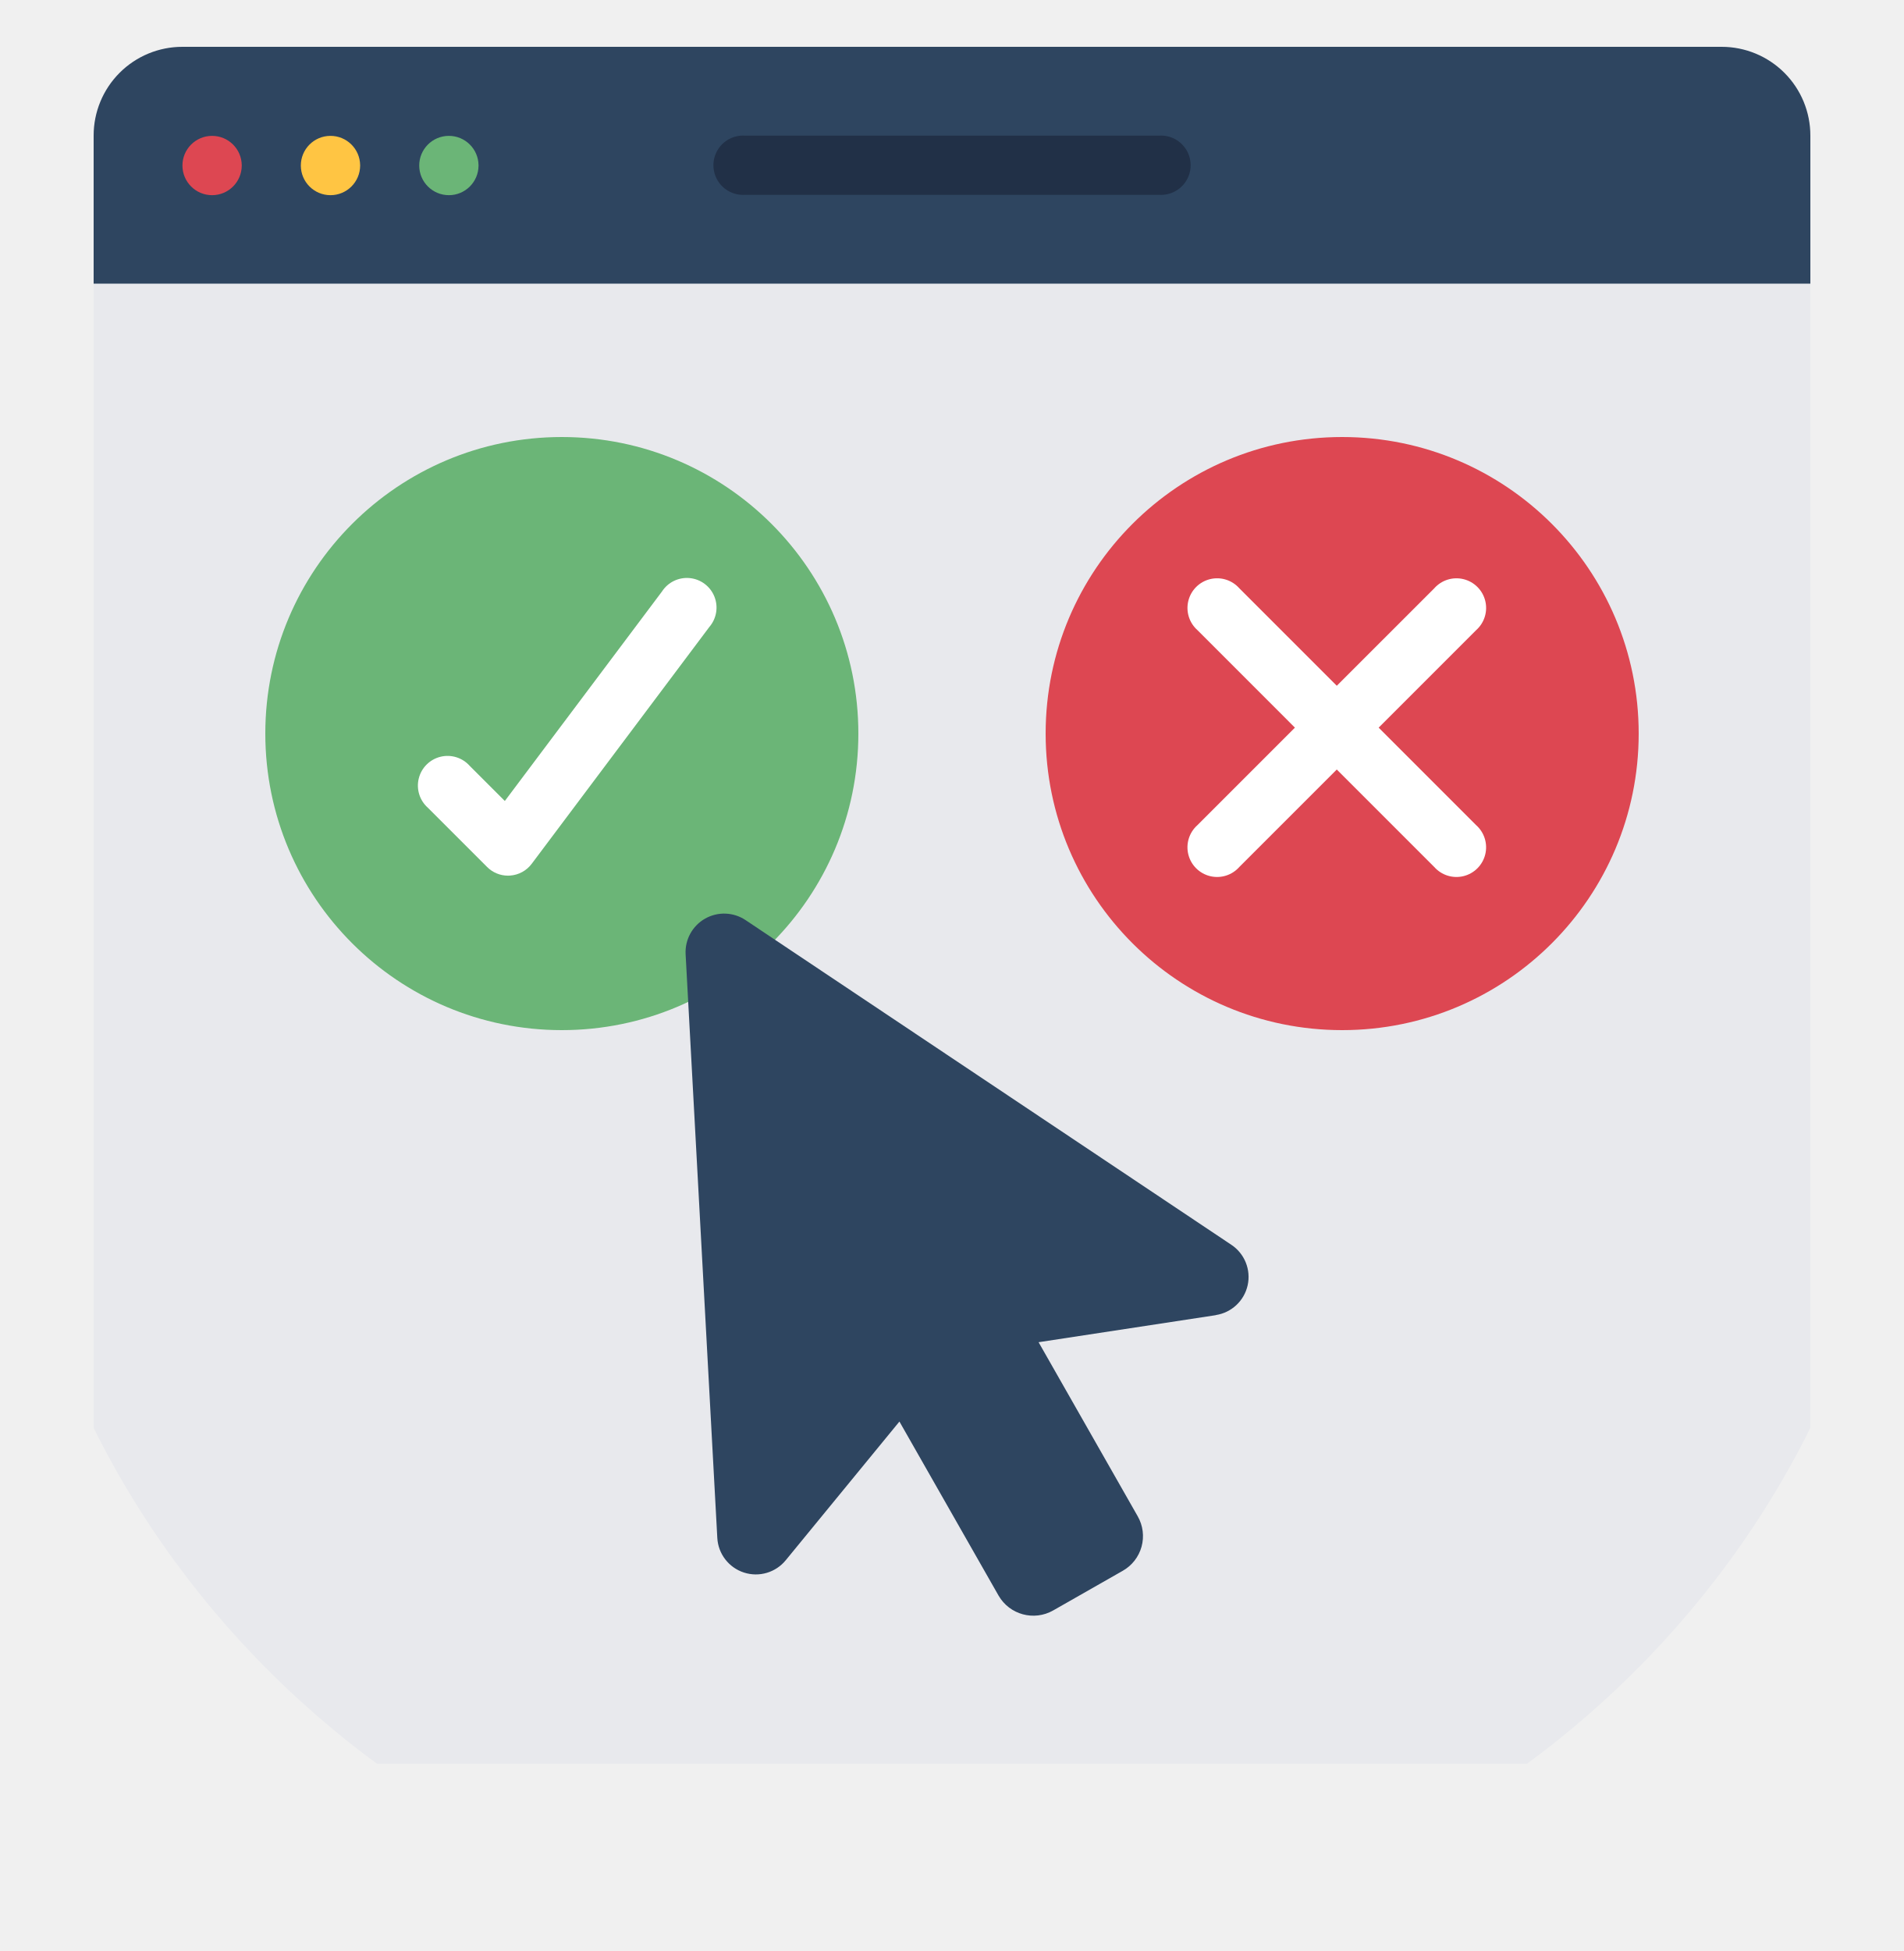
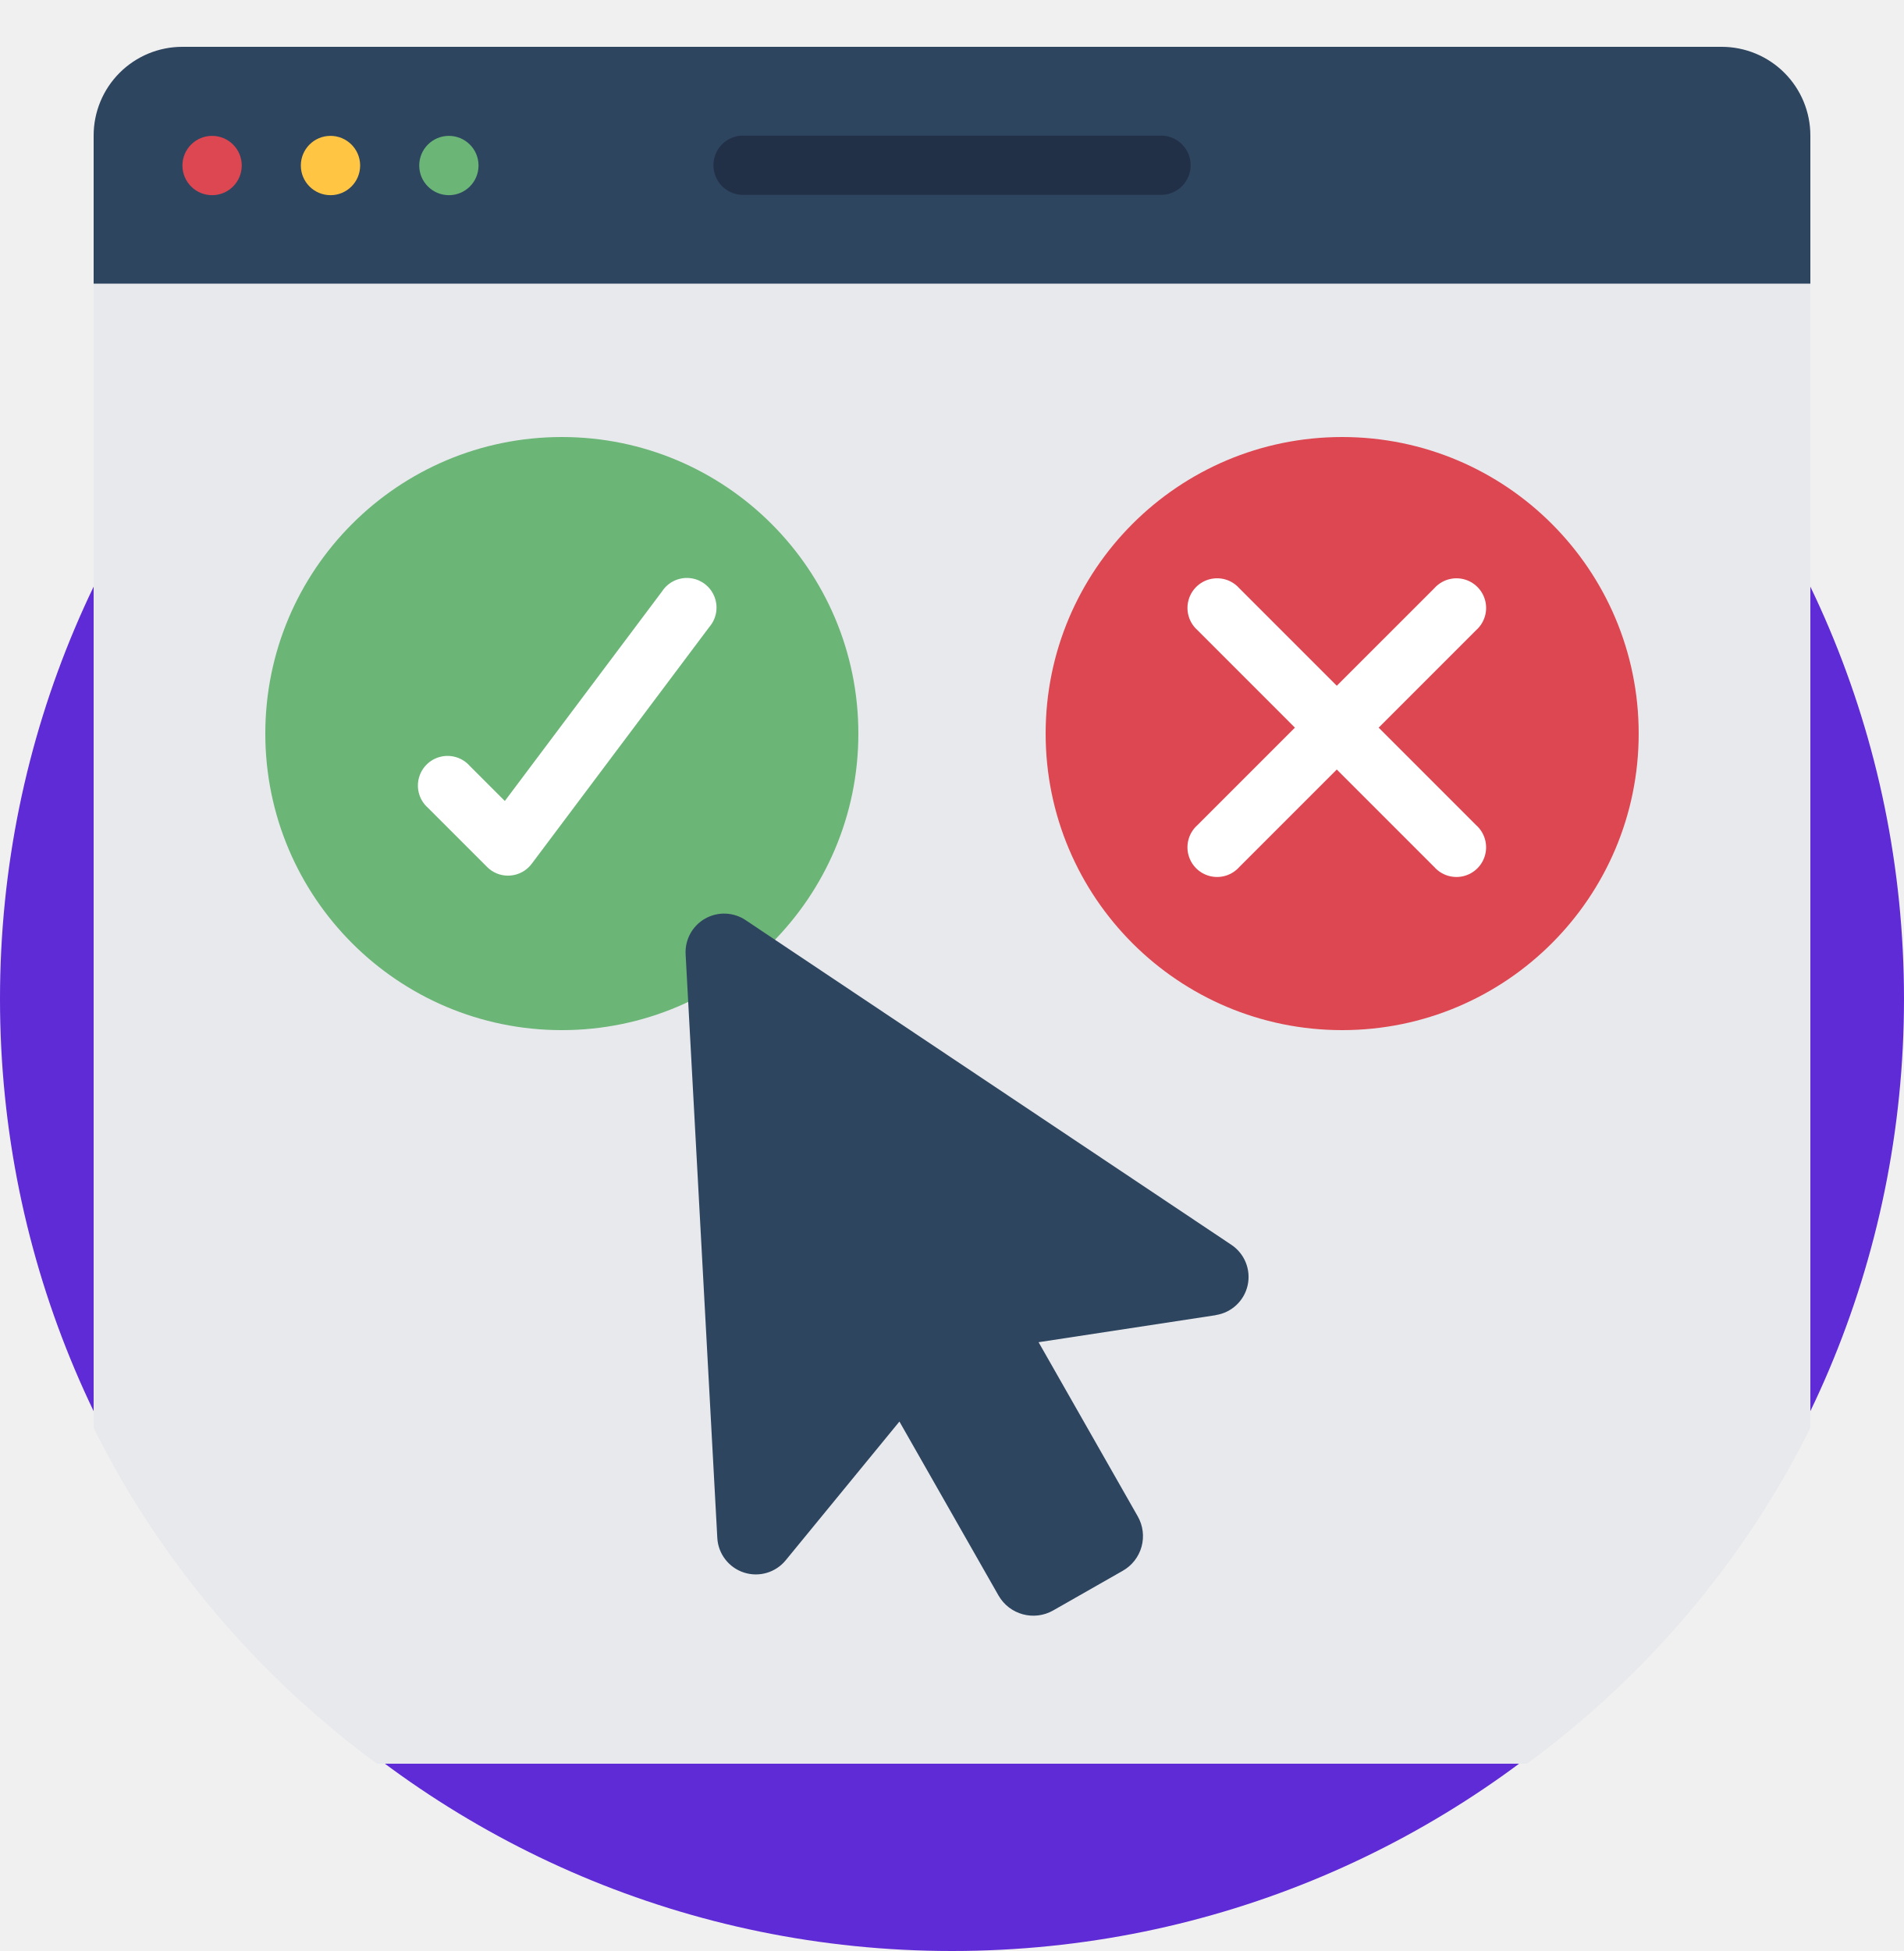
<svg xmlns="http://www.w3.org/2000/svg" width="122" height="125" viewBox="0 0 122 125">
  <defs>
    <clipPath id="clip-path">
      <path id="Unión_8" data-name="Unión 8" d="M.4,72.674H0V0H122V72.674h-.4C118.131,102.125,92.322,125,61,125S3.869,102.125.4,72.674Z" transform="translate(-7713 -10751)" fill="#5f2bd6" />
    </clipPath>
  </defs>
-   <g id="Enmascarar_grupo_1119152" data-name="Enmascarar grupo 1119152" transform="translate(7713 10751)" clip-path="url(#clip-path)">
-     <g id="Grupo_1177397" data-name="Grupo 1177397" transform="translate(-7708 -10749)">
-       <path id="Trazado_992240" data-name="Trazado 992240" d="M111,10.793V99.931a5.682,5.682,0,0,1-5.69,5.69H6.69A5.682,5.682,0,0,1,1,99.931V10.793L2.9,7H109.1Z" transform="translate(0 5.379)" fill="#e8e9ed" />
-       <path id="Trazado_992241" data-name="Trazado 992241" d="M111,6.69v9.483H1V6.69A5.682,5.682,0,0,1,6.69,1H105.31A5.682,5.682,0,0,1,111,6.69Z" fill="#2e4560" />
-       <circle id="Elipse_13659" data-name="Elipse 13659" cx="19" cy="19" r="19" transform="translate(62 26)" fill="#dd4752" />
-       <circle id="Elipse_13660" data-name="Elipse 13660" cx="19" cy="19" r="19" transform="translate(12 26)" fill="#6bb577" />
-       <path id="Trazado_992242" data-name="Trazado 992242" d="M54.975,56.012,43.617,57.745,49.97,68.9a2.554,2.554,0,0,1-.963,3.492L44.553,74.93a2.571,2.571,0,0,1-3.5-.95L34.7,62.828,27.42,71.709a2.473,2.473,0,0,1-4.389-1.424L21,32.887a2.472,2.472,0,0,1,3.85-2.181l31.122,20.8a2.472,2.472,0,0,1-1,4.5Z" transform="translate(17.931 26.25)" fill="#2e4560" />
-       <path id="Trazado_992243" data-name="Trazado 992243" d="M5.9,7.81a1.9,1.9,0,1,1,1.9-1.919v.023A1.9,1.9,0,0,1,5.9,7.81Z" transform="translate(2.69 2.695)" fill="#dd4752" />
-       <path id="Trazado_992244" data-name="Trazado 992244" d="M9.9,7.81a1.9,1.9,0,1,1,1.9-1.919v.023A1.9,1.9,0,0,1,9.9,7.81Z" transform="translate(6.276 2.695)" fill="#ffc543" />
-       <path id="Trazado_992245" data-name="Trazado 992245" d="M13.9,7.81a1.9,1.9,0,1,1,1.9-1.919v.023A1.9,1.9,0,0,1,13.9,7.81Z" transform="translate(9.862 2.695)" fill="#6bb577" />
-       <path id="Trazado_992246" data-name="Trazado 992246" d="M50.448,7.793H23.9A1.9,1.9,0,1,1,23.9,4H50.448a1.9,1.9,0,1,1,0,3.793Z" transform="translate(18.828 2.69)" fill="#213047" />
-       <g id="Grupo_1177396" data-name="Grupo 1177396" transform="translate(21.862 35.137)">
-         <path id="Trazado_992247" data-name="Trazado 992247" d="M17.69,37.965a1.887,1.887,0,0,1-1.341-.556l-3.793-3.793a1.9,1.9,0,1,1,2.682-2.682l2.247,2.247L27.554,19.76a1.9,1.9,0,1,1,3.033,2.274L19.207,37.206a1.889,1.889,0,0,1-1.383.753c-.046,0-.091.006-.135.006Z" transform="translate(-12 -18.999)" fill="#fff" />
-         <path id="Trazado_992248" data-name="Trazado 992248" d="M50.165,28.483l6.245-6.245a1.9,1.9,0,1,0-2.682-2.682L47.483,25.8l-6.245-6.245a1.9,1.9,0,1,0-2.682,2.682L44.8,28.483l-6.245,6.245a1.9,1.9,0,1,0,2.682,2.682l6.245-6.245,6.245,6.245a1.9,1.9,0,1,0,2.682-2.682Z" transform="translate(11.311 -19)" fill="#fff" />
+   <g id="Grupo_1177499" data-name="Grupo 1177499" transform="translate(7713 10751)">
+     <circle id="Elipse_13656" data-name="Elipse 13656" cx="61" cy="61" r="61" transform="translate(-7713 -10748)" fill="#5f2bd6" />
+     <g id="Enmascarar_grupo_1119152" data-name="Enmascarar grupo 1119152" clip-path="url(#clip-path)">
+       <g id="Grupo_1177397" data-name="Grupo 1177397" transform="translate(-7708 -10749)">
+         <path id="Trazado_992240" data-name="Trazado 992240" d="M111,10.793V99.931a5.682,5.682,0,0,1-5.69,5.69H6.69A5.682,5.682,0,0,1,1,99.931V10.793L2.9,7H109.1Z" transform="translate(0 5.379)" fill="#e8e9ed" />
+         <path id="Trazado_992241" data-name="Trazado 992241" d="M111,6.69v9.483H1V6.69A5.682,5.682,0,0,1,6.69,1H105.31A5.682,5.682,0,0,1,111,6.69Z" fill="#2e4560" />
+         <circle id="Elipse_13659" data-name="Elipse 13659" cx="19" cy="19" r="19" transform="translate(62 26)" fill="#dd4752" />
+         <circle id="Elipse_13660" data-name="Elipse 13660" cx="19" cy="19" r="19" transform="translate(12 26)" fill="#6bb577" />
+         <path id="Trazado_992242" data-name="Trazado 992242" d="M54.975,56.012,43.617,57.745,49.97,68.9a2.554,2.554,0,0,1-.963,3.492L44.553,74.93a2.571,2.571,0,0,1-3.5-.95L34.7,62.828,27.42,71.709a2.473,2.473,0,0,1-4.389-1.424L21,32.887a2.472,2.472,0,0,1,3.85-2.181l31.122,20.8a2.472,2.472,0,0,1-1,4.5Z" transform="translate(17.931 26.25)" fill="#2e4560" />
+         <path id="Trazado_992243" data-name="Trazado 992243" d="M5.9,7.81a1.9,1.9,0,1,1,1.9-1.919v.023A1.9,1.9,0,0,1,5.9,7.81Z" transform="translate(2.69 2.695)" fill="#dd4752" />
+         <path id="Trazado_992244" data-name="Trazado 992244" d="M9.9,7.81a1.9,1.9,0,1,1,1.9-1.919v.023A1.9,1.9,0,0,1,9.9,7.81Z" transform="translate(6.276 2.695)" fill="#ffc543" />
+         <path id="Trazado_992245" data-name="Trazado 992245" d="M13.9,7.81a1.9,1.9,0,1,1,1.9-1.919v.023A1.9,1.9,0,0,1,13.9,7.81Z" transform="translate(9.862 2.695)" fill="#6bb577" />
+         <path id="Trazado_992246" data-name="Trazado 992246" d="M50.448,7.793H23.9A1.9,1.9,0,1,1,23.9,4H50.448a1.9,1.9,0,1,1,0,3.793Z" transform="translate(18.828 2.69)" fill="#213047" />
+         <g id="Grupo_1177396" data-name="Grupo 1177396" transform="translate(21.862 35.137)">
+           <path id="Trazado_992247" data-name="Trazado 992247" d="M17.69,37.965a1.887,1.887,0,0,1-1.341-.556l-3.793-3.793a1.9,1.9,0,1,1,2.682-2.682l2.247,2.247L27.554,19.76a1.9,1.9,0,1,1,3.033,2.274L19.207,37.206a1.889,1.889,0,0,1-1.383.753c-.046,0-.091.006-.135.006Z" transform="translate(-12 -18.999)" fill="#fff" />
+           <path id="Trazado_992248" data-name="Trazado 992248" d="M50.165,28.483l6.245-6.245a1.9,1.9,0,1,0-2.682-2.682L47.483,25.8l-6.245-6.245a1.9,1.9,0,1,0-2.682,2.682L44.8,28.483l-6.245,6.245a1.9,1.9,0,1,0,2.682,2.682l6.245-6.245,6.245,6.245a1.9,1.9,0,1,0,2.682-2.682Z" transform="translate(11.311 -19)" fill="#fff" />
+         </g>
      </g>
    </g>
  </g>
</svg>
